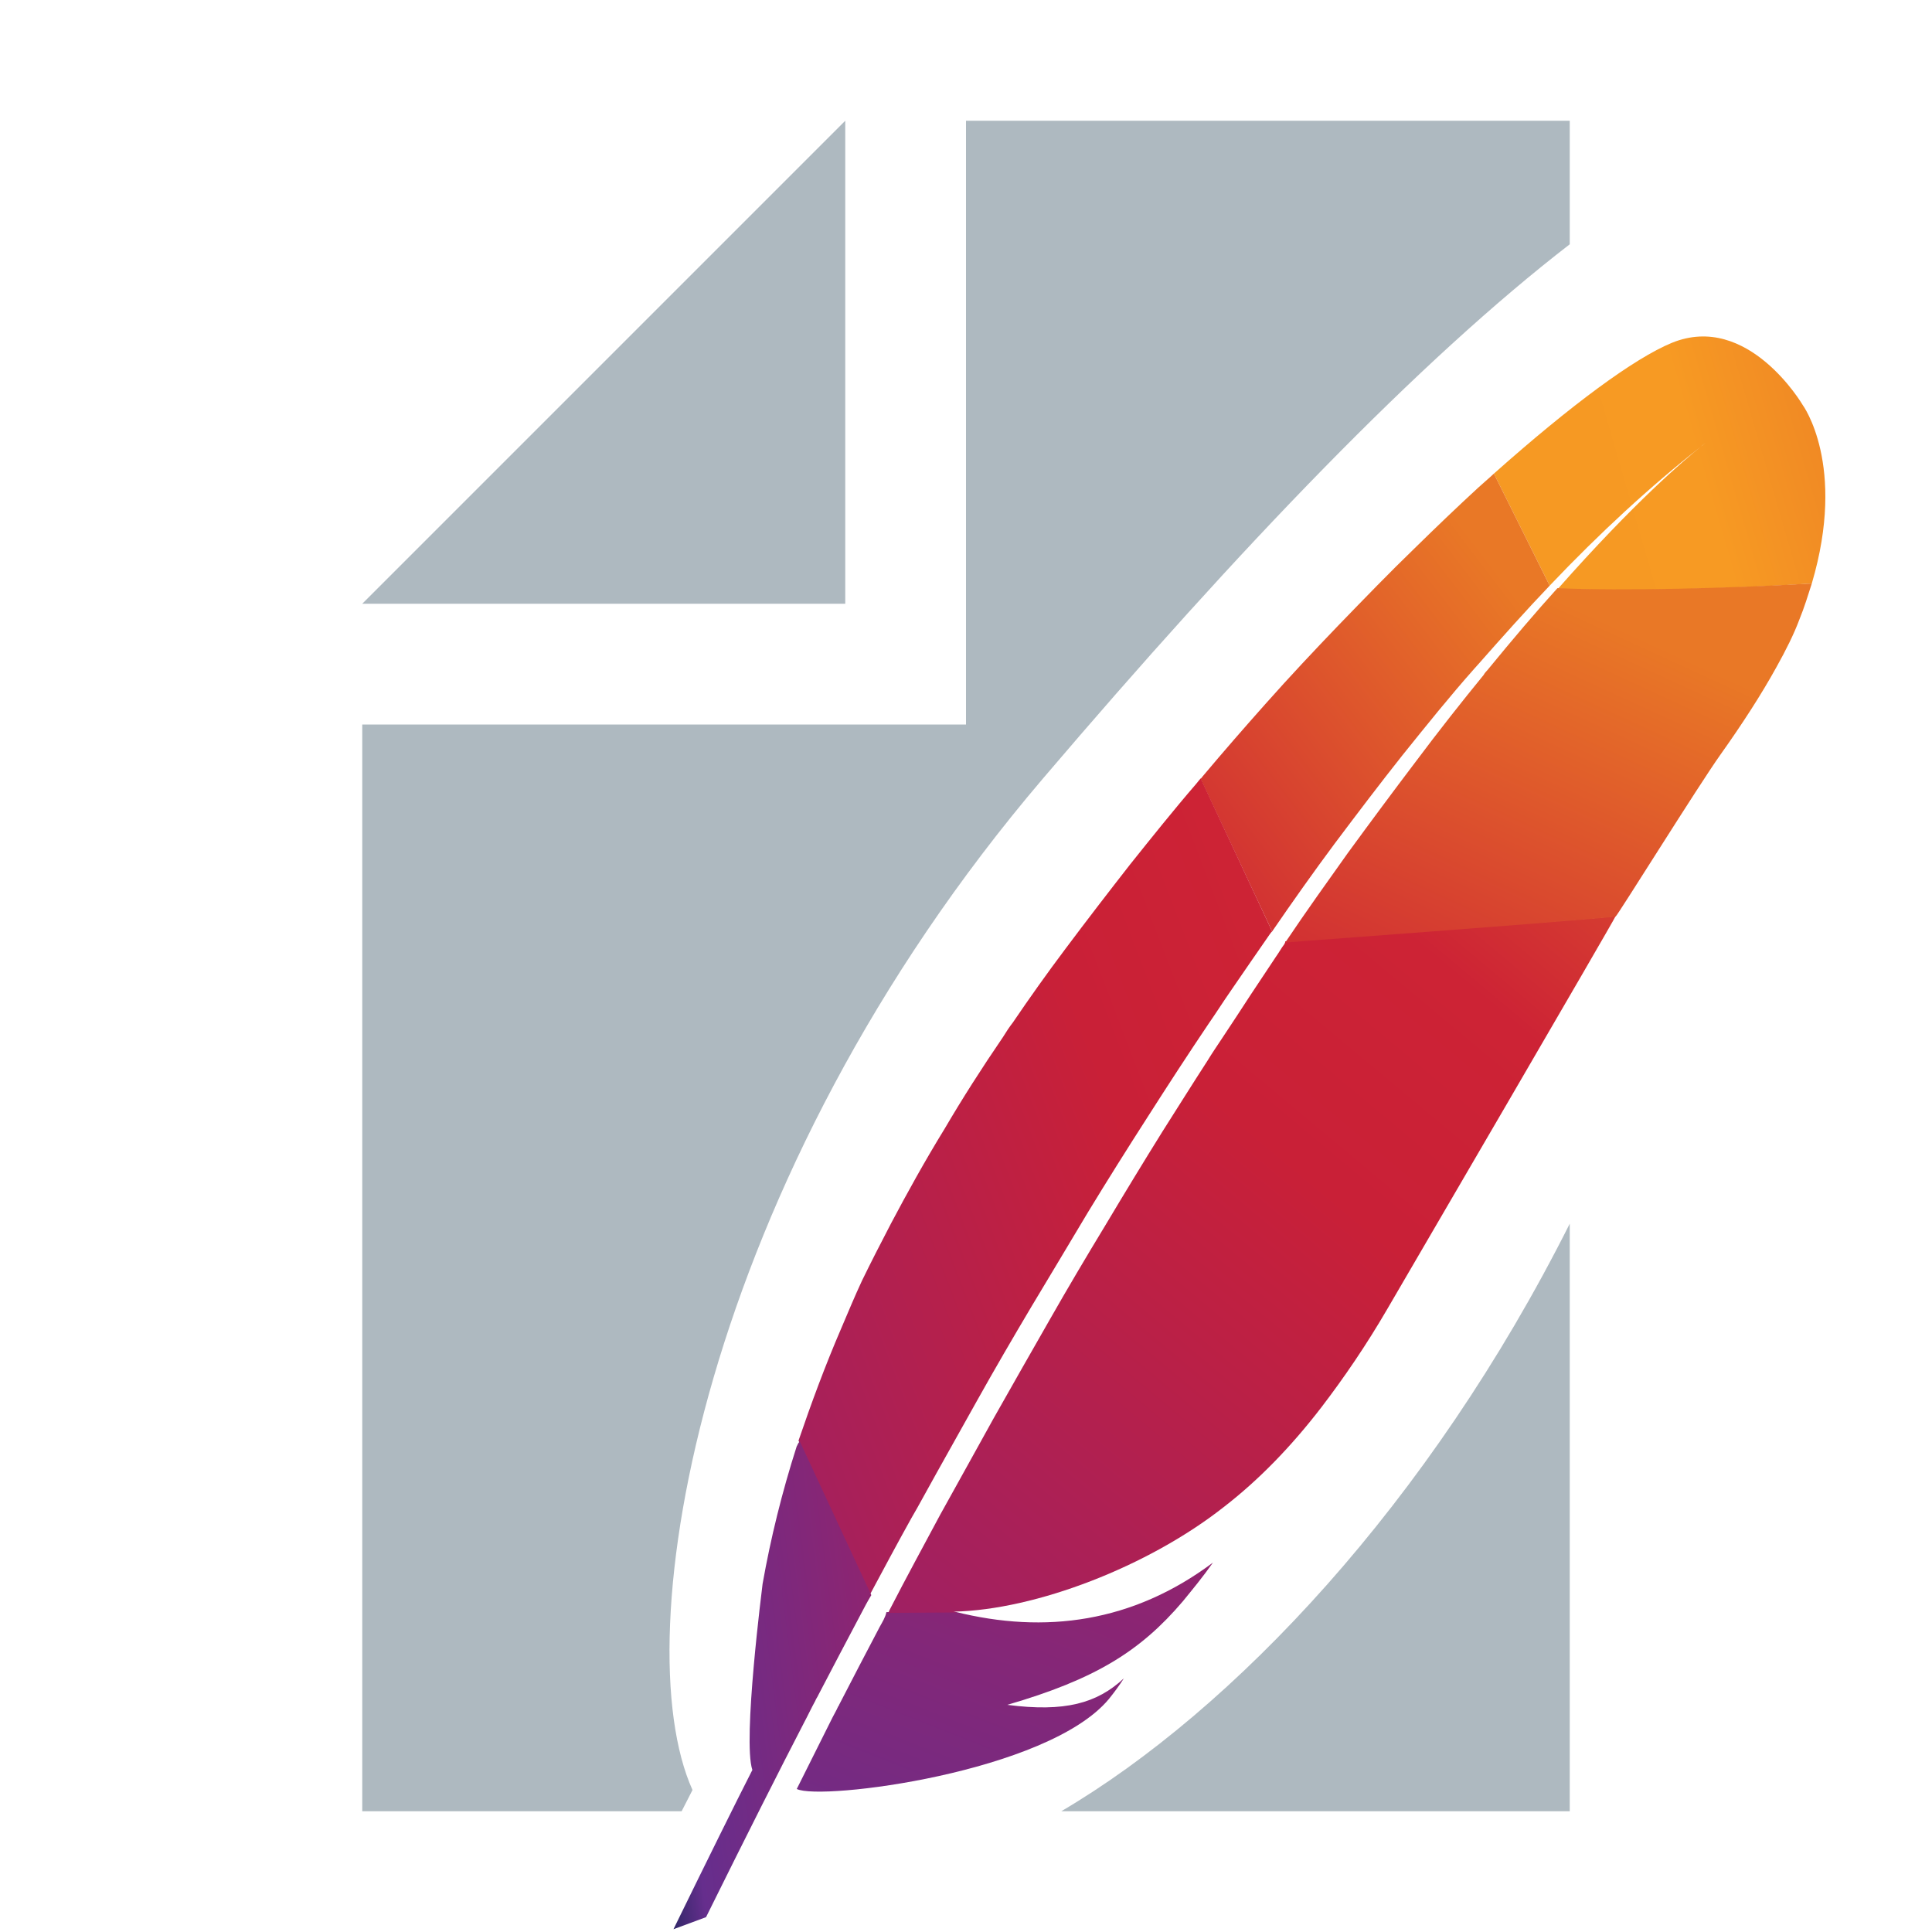
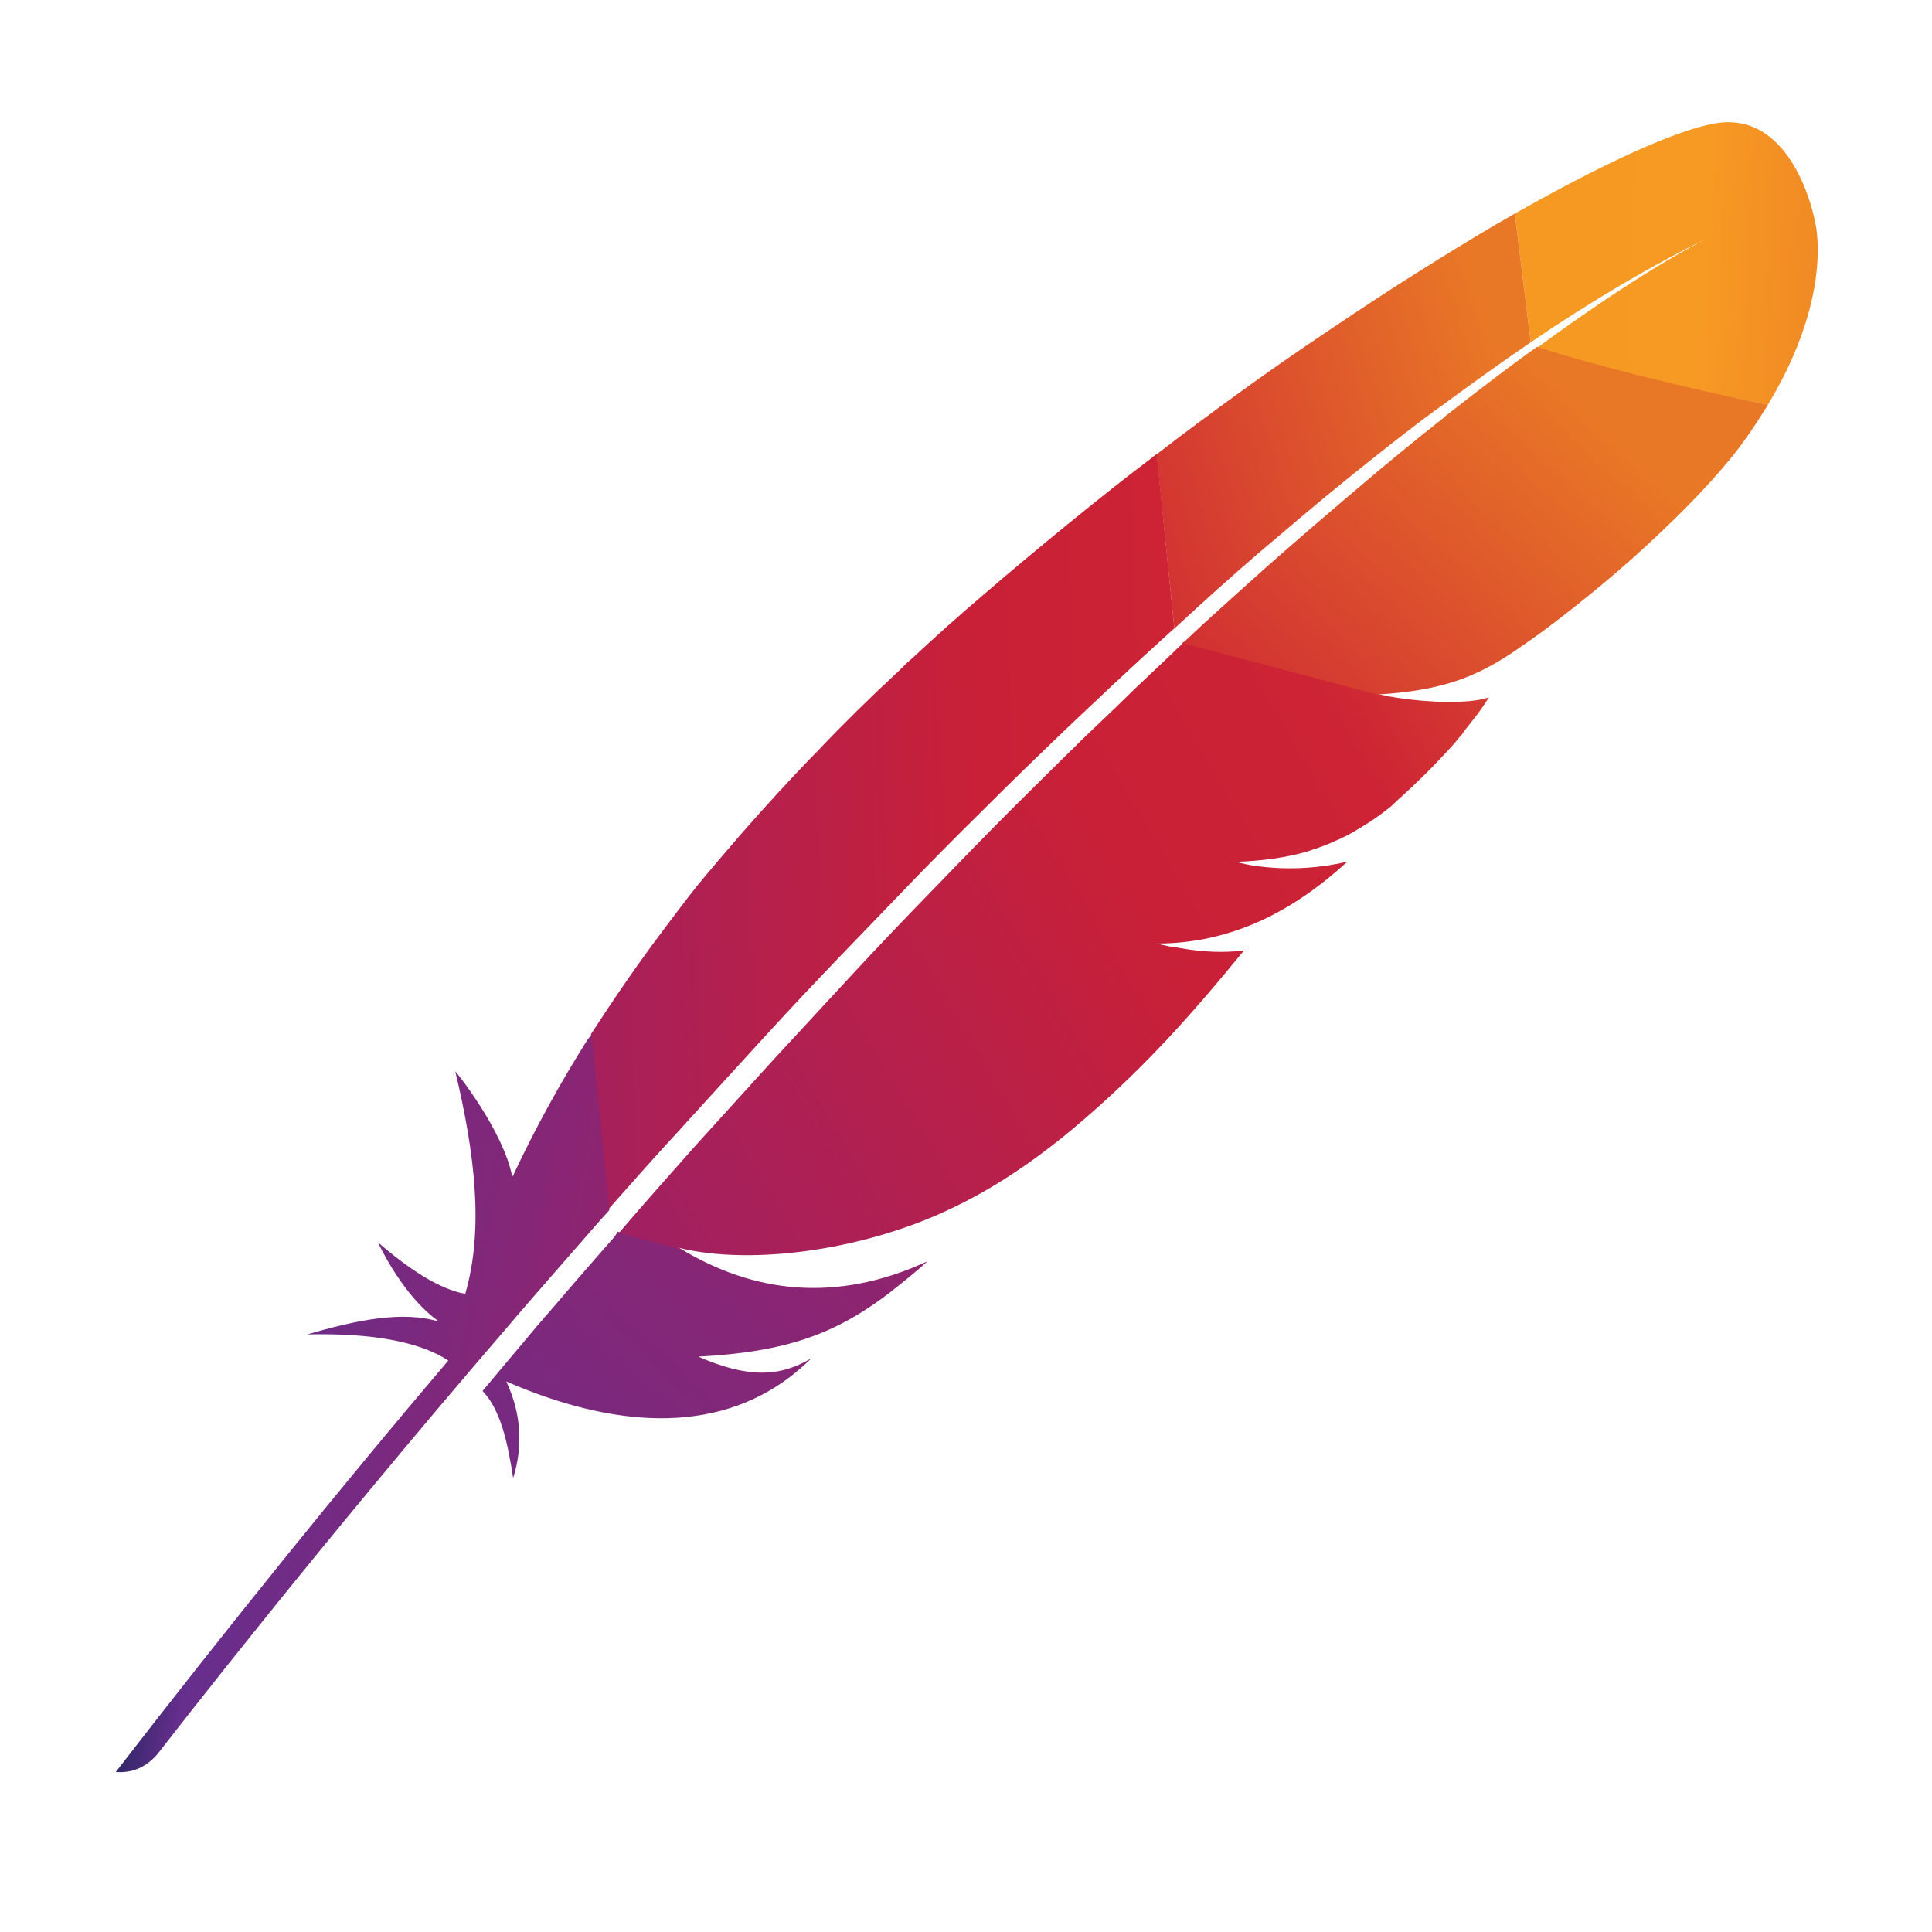
<svg xmlns="http://www.w3.org/2000/svg" width="16" height="16" viewBox="0 0 16 16">
  <defs>
-     <linearGradient id="htaccess-a" x1="16.835%" x2="159.599%" y1="63.497%" y2="19.863%">
+     <linearGradient id="apache-a" x1="16.835%" x2="159.599%" y1="63.497%" y2="19.863%">
      <stop offset="0%" stop-color="#F69923" />
      <stop offset="31.23%" stop-color="#F79A23" />
      <stop offset="83.83%" stop-color="#E97826" />
    </linearGradient>
-     <linearGradient id="htaccess-b" x1="-217.367%" x2="74.968%" y1="394.12%" y2="13.671%">
+     <linearGradient id="apache-b" x1="-217.367%" x2="74.968%" y1="394.12%" y2="13.671%">
      <stop offset="32.33%" stop-color="#9E2064" />
      <stop offset="63.02%" stop-color="#C92037" />
      <stop offset="75.14%" stop-color="#CD2335" />
      <stop offset="100%" stop-color="#E97826" />
    </linearGradient>
-     <linearGradient id="htaccess-c" x1="-20.305%" x2="125.697%" y1="192.631%" y2="-136.581%">
+     <linearGradient id="apache-c" x1="-20.305%" x2="125.697%" y1="192.631%" y2="-136.581%">
      <stop offset="0%" stop-color="#282662" />
      <stop offset="9.548%" stop-color="#662E8D" />
      <stop offset="78.82%" stop-color="#9F2064" />
      <stop offset="94.87%" stop-color="#CD2032" />
    </linearGradient>
-     <linearGradient id="htaccess-d" x1="-79.867%" x2="146.442%" y1="170.503%" y2="-44.384%">
+     <linearGradient id="apache-d" x1="-79.867%" x2="146.442%" y1="170.503%" y2="-44.384%">
      <stop offset="32.33%" stop-color="#9E2064" />
      <stop offset="63.02%" stop-color="#C92037" />
      <stop offset="75.14%" stop-color="#CD2335" />
      <stop offset="100%" stop-color="#E97826" />
    </linearGradient>
-     <linearGradient id="htaccess-e" x1="-18.376%" x2="164.728%" y1="77.298%" y2="-41.36%">
+     <linearGradient id="apache-e" x1="-18.376%" x2="164.728%" y1="77.298%" y2="-41.36%">
      <stop offset="0%" stop-color="#282662" />
      <stop offset="9.548%" stop-color="#662E8D" />
      <stop offset="78.82%" stop-color="#9F2064" />
      <stop offset="94.87%" stop-color="#CD2032" />
    </linearGradient>
-     <linearGradient id="htaccess-f" x1="-34.831%" x2="110.897%" y1="187.637%" y2="-51.127%">
+     <linearGradient id="apache-f" x1="-34.831%" x2="110.897%" y1="187.637%" y2="-51.127%">
      <stop offset="32.33%" stop-color="#9E2064" />
      <stop offset="63.02%" stop-color="#C92037" />
      <stop offset="75.14%" stop-color="#CD2335" />
      <stop offset="100%" stop-color="#E97826" />
    </linearGradient>
-     <linearGradient id="htaccess-g" x1="-129.474%" x2="66.599%" y1="465.394%" y2="17.067%">
+     <linearGradient id="apache-g" x1="-129.474%" x2="66.599%" y1="465.394%" y2="17.067%">
+       <stop offset="32.33%" stop-color="#9E2064" />
+       <stop offset="63.02%" stop-color="#C92037" />
+       <stop offset="75.14%" stop-color="#CD2335" />
+       <stop offset="100%" stop-color="#E97826" />
+     </linearGradient>
+     <linearGradient id="apache-h" x1="-4451.745%" x2="2812.774%" y1="19363.922%" y2="-11794.78%">
+       <stop offset="32.33%" stop-color="#9E2064" />
+       <stop offset="63.02%" stop-color="#C92037" />
+       <stop offset="75.14%" stop-color="#CD2335" />
+       <stop offset="100%" stop-color="#E97826" />
+     </linearGradient>
+     <linearGradient id="apache-i" x1="-9733.244%" x2="4795.795%" y1="20962.746%" y2="-10195.957%">
      <stop offset="32.33%" stop-color="#9E2064" />
      <stop offset="63.02%" stop-color="#C92037" />
      <stop offset="75.14%" stop-color="#CD2335" />
      <stop offset="100%" stop-color="#E97826" />
    </linearGradient>
  </defs>
-   <g fill="none" fill-rule="evenodd">
-     <polygon fill="#9AA7B0" fill-opacity=".8" points="7 1 3 5 7 5" />
-     <path fill="#9AA7B0" fill-opacity=".8" d="M5.645,15 L3,15 L3,6 L8,6 L8,1 L13,1 L13,2.023 C11.754,2.985 10.275,4.525 8.636,6.449 C5.805,9.772 5.164,13.558 5.735,14.824 L5.645,15 Z M13,10.134 L13,15 L8.789,15 C10.21,14.164 11.836,12.451 13,10.134 Z" />
-     <g transform="rotate(5 -20.357 67.846)">
-       <path fill="url(#htaccess-a)" fill-rule="nonzero" d="M8.049,0.106 C7.752,0.26 7.266,0.688 6.676,1.313 L7.217,2.197 C7.592,1.726 7.978,1.303 8.363,0.942 C8.391,0.913 8.408,0.899 8.408,0.899 C8.391,0.913 8.38,0.928 8.363,0.942 C8.237,1.063 7.856,1.447 7.288,2.216 C7.84,2.192 8.689,2.096 9.378,1.99 C9.582,0.986 9.174,0.524 9.174,0.524 C9.174,0.524 8.656,-0.207 8.049,0.106 Z" />
-       <path d="M7.599 5.154C7.638 5.154 7.638 5.154 7.676 5.154L7.139 5.261C7.101 5.261 7.062 5.315 7.062 5.315 7.216 5.207 7.408 5.207 7.599 5.154zM7.07 6.741C6.865 6.848 6.661 6.901 6.456 6.955 6.661 6.901 6.865 6.794 7.07 6.741zM2.861 10.293C2.867 10.279 2.872 10.265 2.878 10.255 2.994 9.981 3.115 9.717 3.231 9.462 3.363 9.173 3.49 8.89 3.617 8.62 3.749 8.332 3.881 8.058 4.014 7.789 4.151 7.51 4.284 7.236 4.416 6.976 4.526 6.765 4.631 6.558 4.736 6.361 4.769 6.293 4.807 6.231 4.841 6.164 4.907 6.034 4.978 5.909 5.045 5.784 5.105 5.668 5.166 5.558 5.226 5.452 5.249 5.414 5.265 5.38 5.287 5.341 5.293 5.337 5.293 5.332 5.298 5.322L5.232 5.327 5.182 5.236C5.177 5.245 5.171 5.255 5.166 5.26 5.072 5.423 4.978 5.587 4.885 5.755 4.83 5.851 4.78 5.947 4.725 6.043 4.576 6.313 4.433 6.582 4.289 6.856 4.146 7.13 4.003 7.409 3.865 7.688 3.727 7.962 3.595 8.236 3.468 8.505 3.335 8.779 3.209 9.048 3.087 9.317 2.961 9.596 2.834 9.875 2.712 10.154 2.685 10.217 2.657 10.279 2.63 10.342 2.531 10.563 2.437 10.784 2.343 11L2.426 11.144 2.497 11.14C2.497 11.135 2.503 11.125 2.503 11.12 2.624 10.842 2.74 10.563 2.861 10.293z" />
-       <path fill="#BE202E" fill-rule="nonzero" d="M6.645,7.539 C6.451,7.646 6.241,7.753 6.031,7.913 C6.031,7.913 6.031,7.913 6.031,7.913 C6.144,7.86 6.241,7.806 6.354,7.753 C6.451,7.646 6.548,7.592 6.645,7.539 Z" />
-       <path fill="#BE202E" fill-rule="nonzero" d="M6.645,7.539 C6.451,7.646 6.241,7.753 6.031,7.913 C6.031,7.913 6.031,7.913 6.031,7.913 C6.144,7.86 6.241,7.806 6.354,7.753 C6.451,7.646 6.548,7.592 6.645,7.539 Z" opacity=".35" />
-       <path fill="#BE202E" fill-rule="nonzero" d="M6.423,7.008 C6.423,7.008 6.423,7.008 6.423,7.008 C6.423,7.008 6.423,7.008 6.423,7.008 C6.464,7.008 6.505,7.008 6.546,6.955 C6.709,6.901 6.873,6.794 7.037,6.741 C6.832,6.794 6.627,6.901 6.423,7.008 Z" />
-       <path fill="#BE202E" fill-rule="nonzero" d="M6.423,7.008 C6.423,7.008 6.423,7.008 6.423,7.008 C6.423,7.008 6.423,7.008 6.423,7.008 C6.464,7.008 6.505,7.008 6.546,6.955 C6.709,6.901 6.873,6.794 7.037,6.741 C6.832,6.794 6.627,6.901 6.423,7.008 Z" opacity=".35" />
-       <path fill="url(#htaccess-b)" fill-rule="nonzero" d="M5.629,4.481 C5.794,4.216 5.96,3.952 6.125,3.702 C6.302,3.438 6.472,3.183 6.654,2.938 C6.665,2.923 6.676,2.909 6.687,2.894 C6.864,2.654 7.04,2.418 7.217,2.197 L6.676,1.313 C6.638,1.356 6.594,1.399 6.555,1.442 C6.401,1.611 6.241,1.793 6.076,1.986 C5.888,2.202 5.701,2.433 5.502,2.678 C5.32,2.904 5.138,3.135 4.956,3.38 C4.802,3.587 4.648,3.798 4.493,4.019 C4.488,4.029 4.482,4.034 4.477,4.043 L5.177,5.25 C5.326,4.986 5.475,4.731 5.629,4.481 Z" />
-       <path fill="url(#htaccess-c)" fill-rule="nonzero" d="M2.442,11.269 C2.349,11.491 2.255,11.717 2.161,11.947 C2.161,11.952 2.161,11.952 2.156,11.957 C2.145,11.991 2.128,12.024 2.117,12.053 C2.056,12.207 2.001,12.346 1.874,12.668 C2.078,12.75 3.931,12.351 4.383,11.702 C4.422,11.644 4.46,11.582 4.493,11.519 C4.289,11.745 4.03,11.842 3.55,11.822 C4.256,11.548 4.609,11.284 4.923,10.842 C4.995,10.736 5.072,10.625 5.144,10.5 C4.526,11.053 3.81,11.212 3.054,11.092 L2.486,11.144 C2.481,11.188 2.459,11.231 2.442,11.269 Z" />
-       <path fill="url(#htaccess-d)" fill-rule="nonzero" d="M2.707,10.168 C2.828,9.894 2.955,9.616 3.082,9.332 C3.203,9.063 3.33,8.793 3.462,8.519 C3.595,8.245 3.727,7.976 3.859,7.702 C3.997,7.423 4.14,7.144 4.284,6.87 C4.427,6.596 4.57,6.327 4.719,6.058 C4.774,5.962 4.824,5.865 4.879,5.769 C4.973,5.601 5.067,5.438 5.16,5.274 C5.166,5.265 5.171,5.255 5.177,5.25 L4.477,4.039 C4.466,4.053 4.455,4.072 4.444,4.087 C4.278,4.317 4.118,4.558 3.958,4.798 C3.799,5.043 3.639,5.293 3.484,5.543 C3.352,5.755 3.225,5.971 3.104,6.188 C3.076,6.231 3.054,6.274 3.032,6.317 C2.878,6.591 2.74,6.856 2.619,7.111 C2.475,7.399 2.354,7.673 2.244,7.933 C2.172,8.106 2.106,8.269 2.045,8.428 C1.996,8.563 1.952,8.702 1.908,8.837 C1.803,9.154 1.715,9.476 1.637,9.793 L2.338,11.01 C2.431,10.793 2.525,10.572 2.624,10.351 C2.652,10.293 2.679,10.231 2.707,10.168 Z" />
-       <path fill="url(#htaccess-e)" fill-rule="nonzero" d="M1.626,9.842 C1.538,10.231 1.478,10.616 1.444,11 C1.444,11.015 1.391,12.31 1.494,12.543 C1.375,12.837 1.197,13.294 0.958,13.914 L1.218,13.791 C1.497,13.077 1.72,12.519 1.886,12.116 C1.913,12.053 1.935,11.991 1.963,11.928 C1.968,11.909 1.979,11.894 1.985,11.875 C2.078,11.649 2.178,11.414 2.277,11.178 C2.299,11.125 2.321,11.072 2.349,11.015 C2.349,11.015 2.115,10.609 1.648,9.798 C1.632,9.817 1.632,9.832 1.626,9.842 Z" />
-       <path fill="url(#htaccess-f)" fill-rule="nonzero" d="M5.287,5.346 C5.265,5.38 5.249,5.418 5.226,5.457 C5.166,5.567 5.105,5.678 5.045,5.789 C4.978,5.914 4.912,6.039 4.841,6.168 C4.807,6.231 4.769,6.298 4.736,6.365 C4.631,6.563 4.526,6.769 4.416,6.981 C4.284,7.241 4.151,7.51 4.014,7.793 C3.881,8.063 3.749,8.337 3.617,8.625 C3.49,8.899 3.363,9.178 3.231,9.467 C3.115,9.726 2.999,9.991 2.878,10.26 C2.872,10.274 2.867,10.284 2.861,10.298 C2.746,10.567 2.624,10.846 2.508,11.13 C2.508,11.135 2.503,11.144 2.503,11.149 L3.071,11.096 C3.06,11.096 3.049,11.092 3.038,11.092 C3.716,11.019 4.615,10.577 5.193,10.034 C5.464,9.784 5.706,9.486 5.927,9.14 C6.092,8.88 6.252,8.596 6.401,8.279 C6.533,8 7.989,4.914 8,4.875 C7.985,4.885 7.083,5.034 5.293,5.322 C5.293,5.337 5.287,5.341 5.287,5.346 Z" />
-       <path fill="url(#htaccess-g)" fill-rule="nonzero" d="M7.283,2.212 C7.123,2.423 6.952,2.664 6.765,2.938 C6.754,2.952 6.743,2.966 6.737,2.981 C6.577,3.216 6.406,3.476 6.23,3.76 C6.076,4.005 5.916,4.265 5.745,4.548 C5.601,4.793 5.447,5.053 5.293,5.332 C7.082,5.04 7.984,4.889 8,4.879 C8.015,4.87 8.59,3.736 8.749,3.466 C8.904,3.202 9.042,2.942 9.146,2.707 C9.213,2.558 9.268,2.418 9.301,2.298 C9.334,2.192 9.356,2.087 9.378,1.99 C8.683,2.091 7.834,2.188 7.283,2.212 Z" />
-     </g>
+   <g fill="none" fill-rule="evenodd" transform="rotate(21 8.413 18.603)">
+     <path fill="url(#apache-a)" fill-rule="nonzero" d="M7.521,0.113 C7.243,0.278 6.789,0.737 6.238,1.406 L6.743,2.354 C7.093,1.849 7.454,1.396 7.814,1.01 C7.84,0.979 7.856,0.963 7.856,0.963 C7.84,0.979 7.83,0.994 7.814,1.01 C7.696,1.138 7.34,1.551 6.81,2.375 C7.325,2.349 8.118,2.246 8.762,2.133 C8.953,1.056 8.572,0.561 8.572,0.561 C8.572,0.561 8.087,-0.222 7.521,0.113 Z" />
+     <path d="M7.1 5.522C7.136 5.522 7.136 5.522 7.172 5.522L6.67 5.637C6.635 5.637 6.599 5.694 6.599 5.694 6.742 5.579 6.921 5.579 7.1 5.522zM6.606 7.222C6.414 7.337 6.223 7.394 6.032 7.451 6.223 7.394 6.414 7.279 6.606 7.222zM2.673 11.029C2.679 11.013 2.684 10.998 2.689 10.987 2.797 10.694 2.91 10.411 3.019 10.138 3.142 9.828 3.261 9.525 3.379 9.236 3.503 8.927 3.626 8.633 3.75 8.345 3.879 8.046 4.002 7.753 4.126 7.474 4.229 7.248 4.327 7.026 4.425 6.815 4.456 6.743 4.492 6.676 4.523 6.604 4.585 6.465 4.652 6.331 4.713 6.197 4.77 6.073 4.827 5.955 4.883 5.841 4.904 5.8 4.919 5.764 4.94 5.723 4.945 5.718 4.945 5.713 4.95 5.702L4.888 5.708 4.842 5.61C4.837 5.62 4.832 5.63 4.827 5.635 4.739 5.811 4.652 5.986 4.564 6.166 4.512 6.269 4.466 6.372 4.415 6.475 4.275 6.764 4.142 7.052 4.008 7.346 3.874 7.639 3.74 7.938 3.611 8.237 3.482 8.53 3.359 8.824 3.24 9.112 3.116 9.406 2.998 9.695 2.885 9.983 2.766 10.282 2.648 10.581 2.534 10.879 2.509 10.946 2.483 11.013 2.457 11.08 2.364 11.317 2.277 11.554 2.189 11.786L2.267 11.94 2.333 11.935C2.333 11.93 2.339 11.92 2.339 11.915 2.452 11.616 2.56 11.317 2.673 11.029z" />
+     <path fill="#BE202E" fill-rule="nonzero" d="M6.209,8.077 C6.028,8.192 5.832,8.306 5.635,8.479 C5.635,8.479 5.635,8.479 5.635,8.479 C5.741,8.421 5.832,8.364 5.937,8.306 C6.028,8.192 6.118,8.134 6.209,8.077 Z" />
+     <path fill="#BE202E" fill-rule="nonzero" d="M6.209,8.077 C6.028,8.192 5.832,8.306 5.635,8.479 C5.635,8.479 5.635,8.479 5.635,8.479 C5.741,8.421 5.832,8.364 5.937,8.306 C6.028,8.192 6.118,8.134 6.209,8.077 Z" opacity=".35" />
+     <path fill="#BE202E" fill-rule="nonzero" d="M6.001,7.509 C6.001,7.509 6.001,7.509 6.001,7.509 C6.001,7.509 6.001,7.509 6.001,7.509 C6.039,7.509 6.078,7.509 6.116,7.451 C6.269,7.394 6.422,7.279 6.575,7.222 C6.383,7.279 6.192,7.394 6.001,7.509 Z" />
+     <path fill="#BE202E" fill-rule="nonzero" d="M6.001,7.509 C6.001,7.509 6.001,7.509 6.001,7.509 C6.001,7.509 6.001,7.509 6.001,7.509 C6.039,7.509 6.078,7.509 6.116,7.451 C6.269,7.394 6.422,7.279 6.575,7.222 C6.383,7.279 6.192,7.394 6.001,7.509 Z" opacity=".35" />
+     <path fill="url(#apache-b)" fill-rule="nonzero" d="M5.259,4.801 C5.414,4.518 5.568,4.234 5.723,3.966 C5.888,3.683 6.047,3.41 6.217,3.147 C6.228,3.132 6.238,3.116 6.248,3.101 C6.413,2.843 6.578,2.591 6.743,2.354 L6.238,1.406 C6.202,1.453 6.161,1.499 6.125,1.545 C5.981,1.726 5.831,1.921 5.677,2.127 C5.501,2.359 5.326,2.607 5.141,2.869 C4.971,3.111 4.801,3.359 4.631,3.621 C4.487,3.843 4.342,4.069 4.198,4.306 C4.193,4.317 4.188,4.322 4.183,4.332 L4.837,5.625 C4.976,5.342 5.115,5.069 5.259,4.801 Z" />
+     <path fill="url(#apache-c)" fill-rule="nonzero" d="M2.282,12.074 C2.194,12.311 2.107,12.553 2.019,12.801 C2.019,12.806 2.019,12.806 2.014,12.811 C2.004,12.847 1.988,12.883 1.978,12.914 C1.921,13.079 1.87,13.228 1.751,13.573 C1.942,13.661 2.097,13.893 2.246,14.155 C2.23,13.882 2.117,13.63 1.906,13.429 C2.854,13.47 3.673,13.233 4.095,12.538 C4.131,12.476 4.167,12.409 4.198,12.342 C4.008,12.584 3.766,12.687 3.317,12.667 C3.317,12.667 3.317,12.667 3.312,12.667 C3.312,12.667 3.312,12.667 3.317,12.667 C3.977,12.373 4.306,12.09 4.6,11.616 C4.667,11.503 4.739,11.384 4.806,11.25 C4.229,11.843 3.559,12.013 2.854,11.884 L2.323,11.94 C2.318,11.987 2.297,12.033 2.282,12.074 Z" />
+     <path fill="url(#apache-d)" fill-rule="nonzero" d="M2.529,10.895 C2.643,10.601 2.761,10.302 2.88,9.998 C2.993,9.71 3.111,9.422 3.235,9.128 C3.359,8.834 3.482,8.546 3.606,8.252 C3.735,7.953 3.869,7.655 4.002,7.361 C4.136,7.067 4.27,6.779 4.409,6.491 C4.461,6.387 4.507,6.284 4.559,6.181 C4.646,6.001 4.734,5.826 4.822,5.651 C4.827,5.641 4.832,5.63 4.837,5.625 L4.183,4.327 C4.172,4.342 4.162,4.363 4.152,4.379 C3.997,4.626 3.848,4.883 3.699,5.141 C3.549,5.404 3.4,5.671 3.256,5.939 C3.132,6.166 3.013,6.398 2.9,6.63 C2.874,6.676 2.854,6.722 2.833,6.769 C2.689,7.062 2.56,7.346 2.447,7.619 C2.313,7.928 2.2,8.221 2.097,8.499 C2.03,8.685 1.968,8.86 1.911,9.03 C1.865,9.174 1.824,9.324 1.782,9.468 C1.684,9.808 1.602,10.153 1.53,10.493 L2.184,11.796 C2.272,11.564 2.359,11.327 2.452,11.091 C2.478,11.029 2.503,10.962 2.529,10.895 Z" />
+     <path fill="url(#apache-e)" fill-rule="nonzero" d="M1.52,10.544 C1.437,10.962 1.381,11.374 1.35,11.786 C1.35,11.801 1.35,11.817 1.344,11.827 C1.138,11.497 0.592,11.178 0.592,11.183 C0.984,11.755 1.283,12.317 1.329,12.873 C1.118,12.914 0.829,12.852 0.5,12.734 C0.845,13.053 1.108,13.141 1.211,13.166 C0.891,13.187 0.561,13.403 0.227,13.656 C0.716,13.455 1.113,13.378 1.396,13.439 C0.948,14.712 0.495,16.113 0.046,17.607 C0.185,17.566 0.268,17.473 0.314,17.349 C0.397,17.081 0.927,15.309 1.762,12.981 C1.787,12.914 1.808,12.847 1.834,12.78 C1.839,12.76 1.849,12.744 1.854,12.723 C1.942,12.481 2.035,12.229 2.127,11.977 C2.148,11.92 2.169,11.863 2.194,11.801 C2.194,11.801 2.194,11.801 2.194,11.796 L1.54,10.498 C1.525,10.519 1.525,10.534 1.52,10.544 Z" />
+     <path fill="url(#apache-f)" fill-rule="nonzero" d="M4.94,5.728 C4.919,5.764 4.904,5.805 4.883,5.847 C4.827,5.965 4.77,6.084 4.713,6.202 C4.652,6.336 4.59,6.47 4.523,6.609 C4.492,6.676 4.456,6.748 4.425,6.82 C4.327,7.031 4.229,7.253 4.126,7.48 C4.002,7.758 3.879,8.046 3.75,8.35 C3.626,8.639 3.503,8.932 3.379,9.241 C3.261,9.535 3.142,9.834 3.019,10.143 C2.91,10.421 2.802,10.704 2.689,10.993 C2.684,11.008 2.679,11.018 2.673,11.034 C2.565,11.322 2.452,11.621 2.344,11.925 C2.344,11.93 2.339,11.94 2.339,11.946 L2.869,11.889 C2.859,11.889 2.849,11.884 2.838,11.884 C3.472,11.807 4.312,11.333 4.852,10.751 C5.105,10.483 5.331,10.163 5.538,9.792 C5.692,9.514 5.841,9.21 5.981,8.87 C6.104,8.572 6.217,8.252 6.331,7.907 C6.187,7.984 6.022,8.041 5.836,8.077 C5.805,8.082 5.769,8.093 5.738,8.098 C5.708,8.103 5.671,8.108 5.635,8.113 C5.635,8.113 5.635,8.113 5.635,8.113 C6.223,7.886 6.599,7.449 6.867,6.913 C6.712,7.021 6.46,7.155 6.156,7.222 C6.114,7.232 6.073,7.237 6.032,7.243 C6.022,7.243 6.011,7.248 6.001,7.248 C6.001,7.248 6.001,7.248 6.001,7.248 C6.001,7.248 6.001,7.248 6.001,7.248 C6.207,7.16 6.377,7.067 6.527,6.954 C6.557,6.928 6.588,6.903 6.619,6.877 C6.666,6.836 6.707,6.794 6.748,6.753 C6.774,6.727 6.8,6.697 6.825,6.666 C6.882,6.594 6.939,6.521 6.99,6.439 C7.006,6.413 7.021,6.387 7.037,6.362 C7.057,6.326 7.073,6.284 7.093,6.248 C7.176,6.084 7.243,5.934 7.294,5.805 C7.32,5.738 7.346,5.682 7.361,5.625 C7.371,5.604 7.377,5.584 7.382,5.558 C7.402,5.496 7.418,5.44 7.433,5.393 C7.454,5.321 7.464,5.265 7.474,5.223 C7.454,5.239 7.433,5.254 7.407,5.27 C7.227,5.378 6.923,5.471 6.676,5.517 L7.16,5.465 L6.676,5.517 C6.671,5.517 6.671,5.517 6.666,5.517 C6.64,5.522 6.614,5.527 6.594,5.527 C6.599,5.527 6.604,5.522 6.604,5.522 L4.945,5.702 C4.945,5.718 4.94,5.723 4.94,5.728 Z" />
+     <path fill="url(#apache-g)" fill-rule="nonzero" d="M6.805,2.37 C6.655,2.596 6.496,2.854 6.321,3.147 C6.31,3.163 6.3,3.178 6.295,3.194 C6.145,3.446 5.986,3.724 5.821,4.028 C5.677,4.291 5.527,4.569 5.368,4.873 C5.234,5.136 5.089,5.414 4.945,5.713 L6.604,5.532 C7.088,5.311 7.304,5.11 7.516,4.816 C7.572,4.734 7.629,4.652 7.686,4.564 C7.856,4.296 8.026,4.002 8.175,3.714 C8.319,3.431 8.448,3.153 8.546,2.9 C8.608,2.74 8.659,2.591 8.69,2.462 C8.721,2.349 8.742,2.236 8.762,2.133 C8.113,2.241 7.32,2.344 6.805,2.37 Z" />
+     <path fill="#BE202E" fill-rule="nonzero" d="M6.204,8.093 C6.032,8.15 5.831,8.207 5.63,8.265 C5.831,8.265 6.032,8.207 6.204,8.093 Z" />
+     <path fill="#BE202E" fill-rule="nonzero" d="M6.204,8.093 C6.032,8.15 5.831,8.207 5.63,8.265 C5.831,8.265 6.032,8.207 6.204,8.093 Z" opacity=".35" />
+     <path fill="url(#apache-h)" fill-rule="nonzero" d="M6.204,8.093 C6.032,8.15 5.831,8.207 5.63,8.265 C5.831,8.265 6.032,8.207 6.204,8.093 Z" />
+     <path fill="#BE202E" fill-rule="nonzero" d="M6.001,7.3 C6.116,7.3 6.231,7.243 6.345,7.243 C6.231,7.243 6.116,7.3 6.001,7.3 Z" />
+     <path fill="#BE202E" fill-rule="nonzero" d="M6.001,7.3 C6.116,7.3 6.231,7.243 6.345,7.243 C6.231,7.243 6.116,7.3 6.001,7.3 Z" opacity=".35" />
+     <path fill="url(#apache-i)" fill-rule="nonzero" d="M6.001,7.3 C6.116,7.3 6.231,7.243 6.345,7.243 C6.231,7.243 6.116,7.3 6.001,7.3 Z" />
  </g>
</svg>
